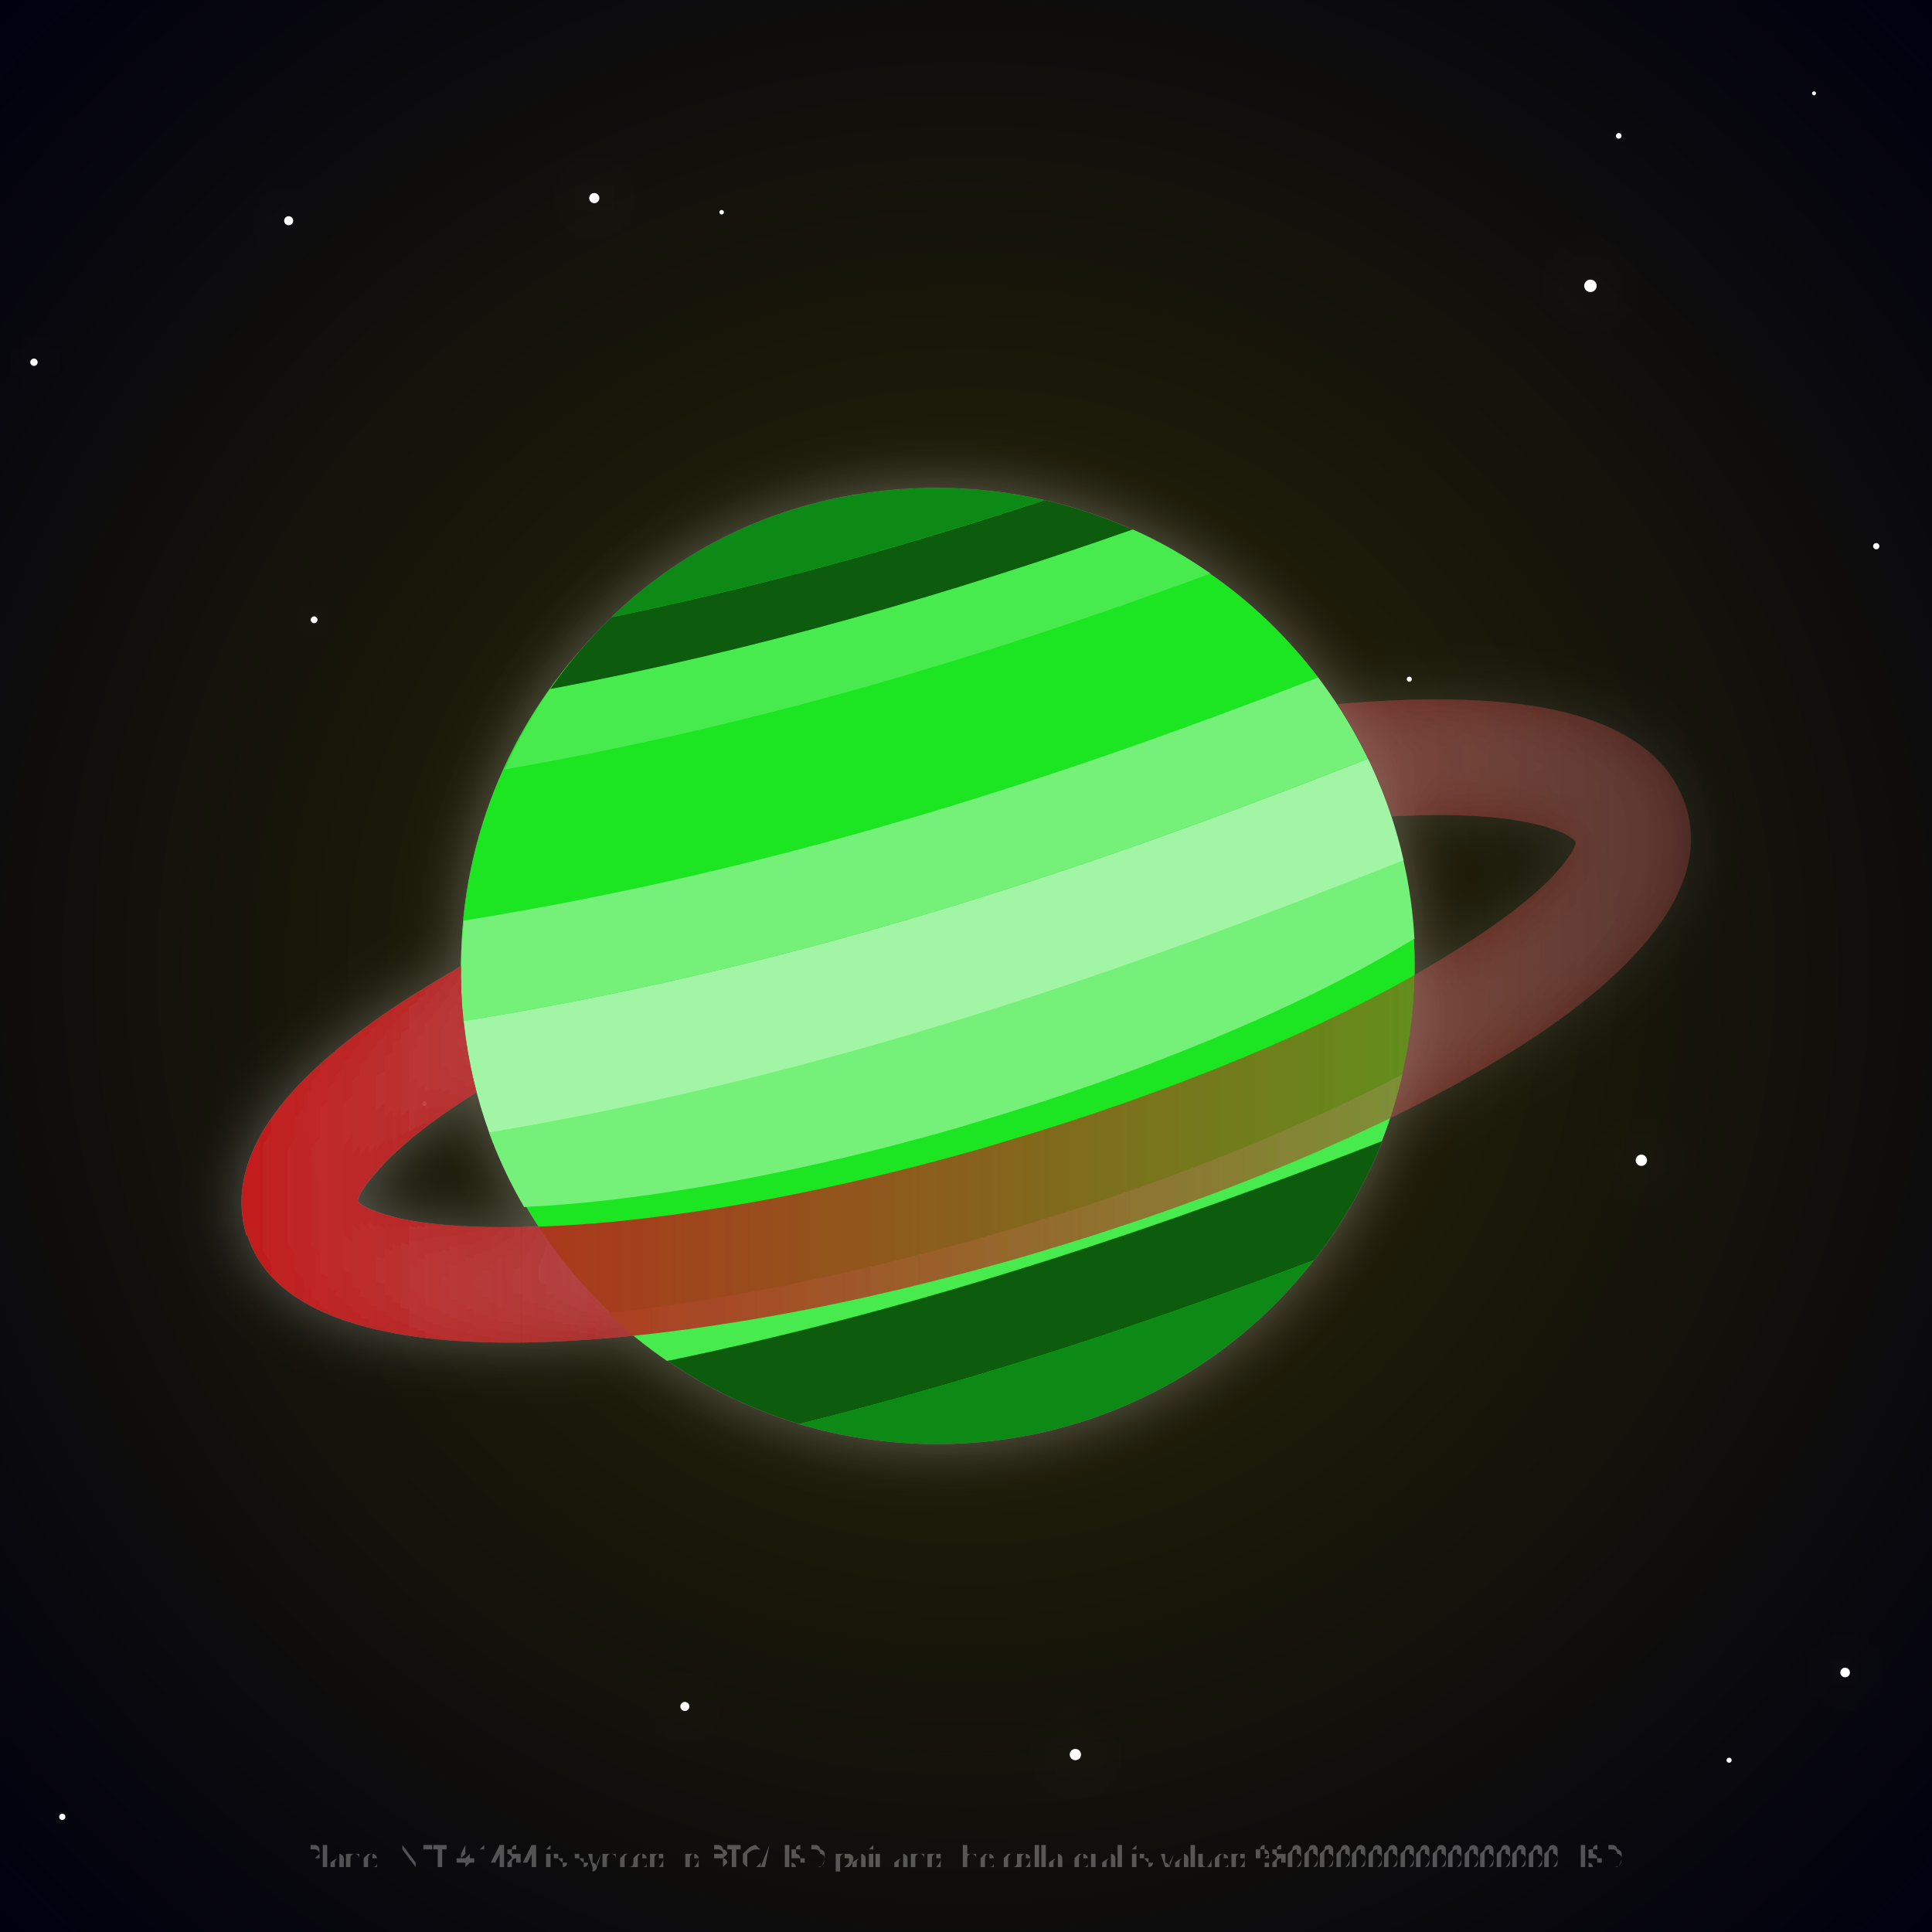
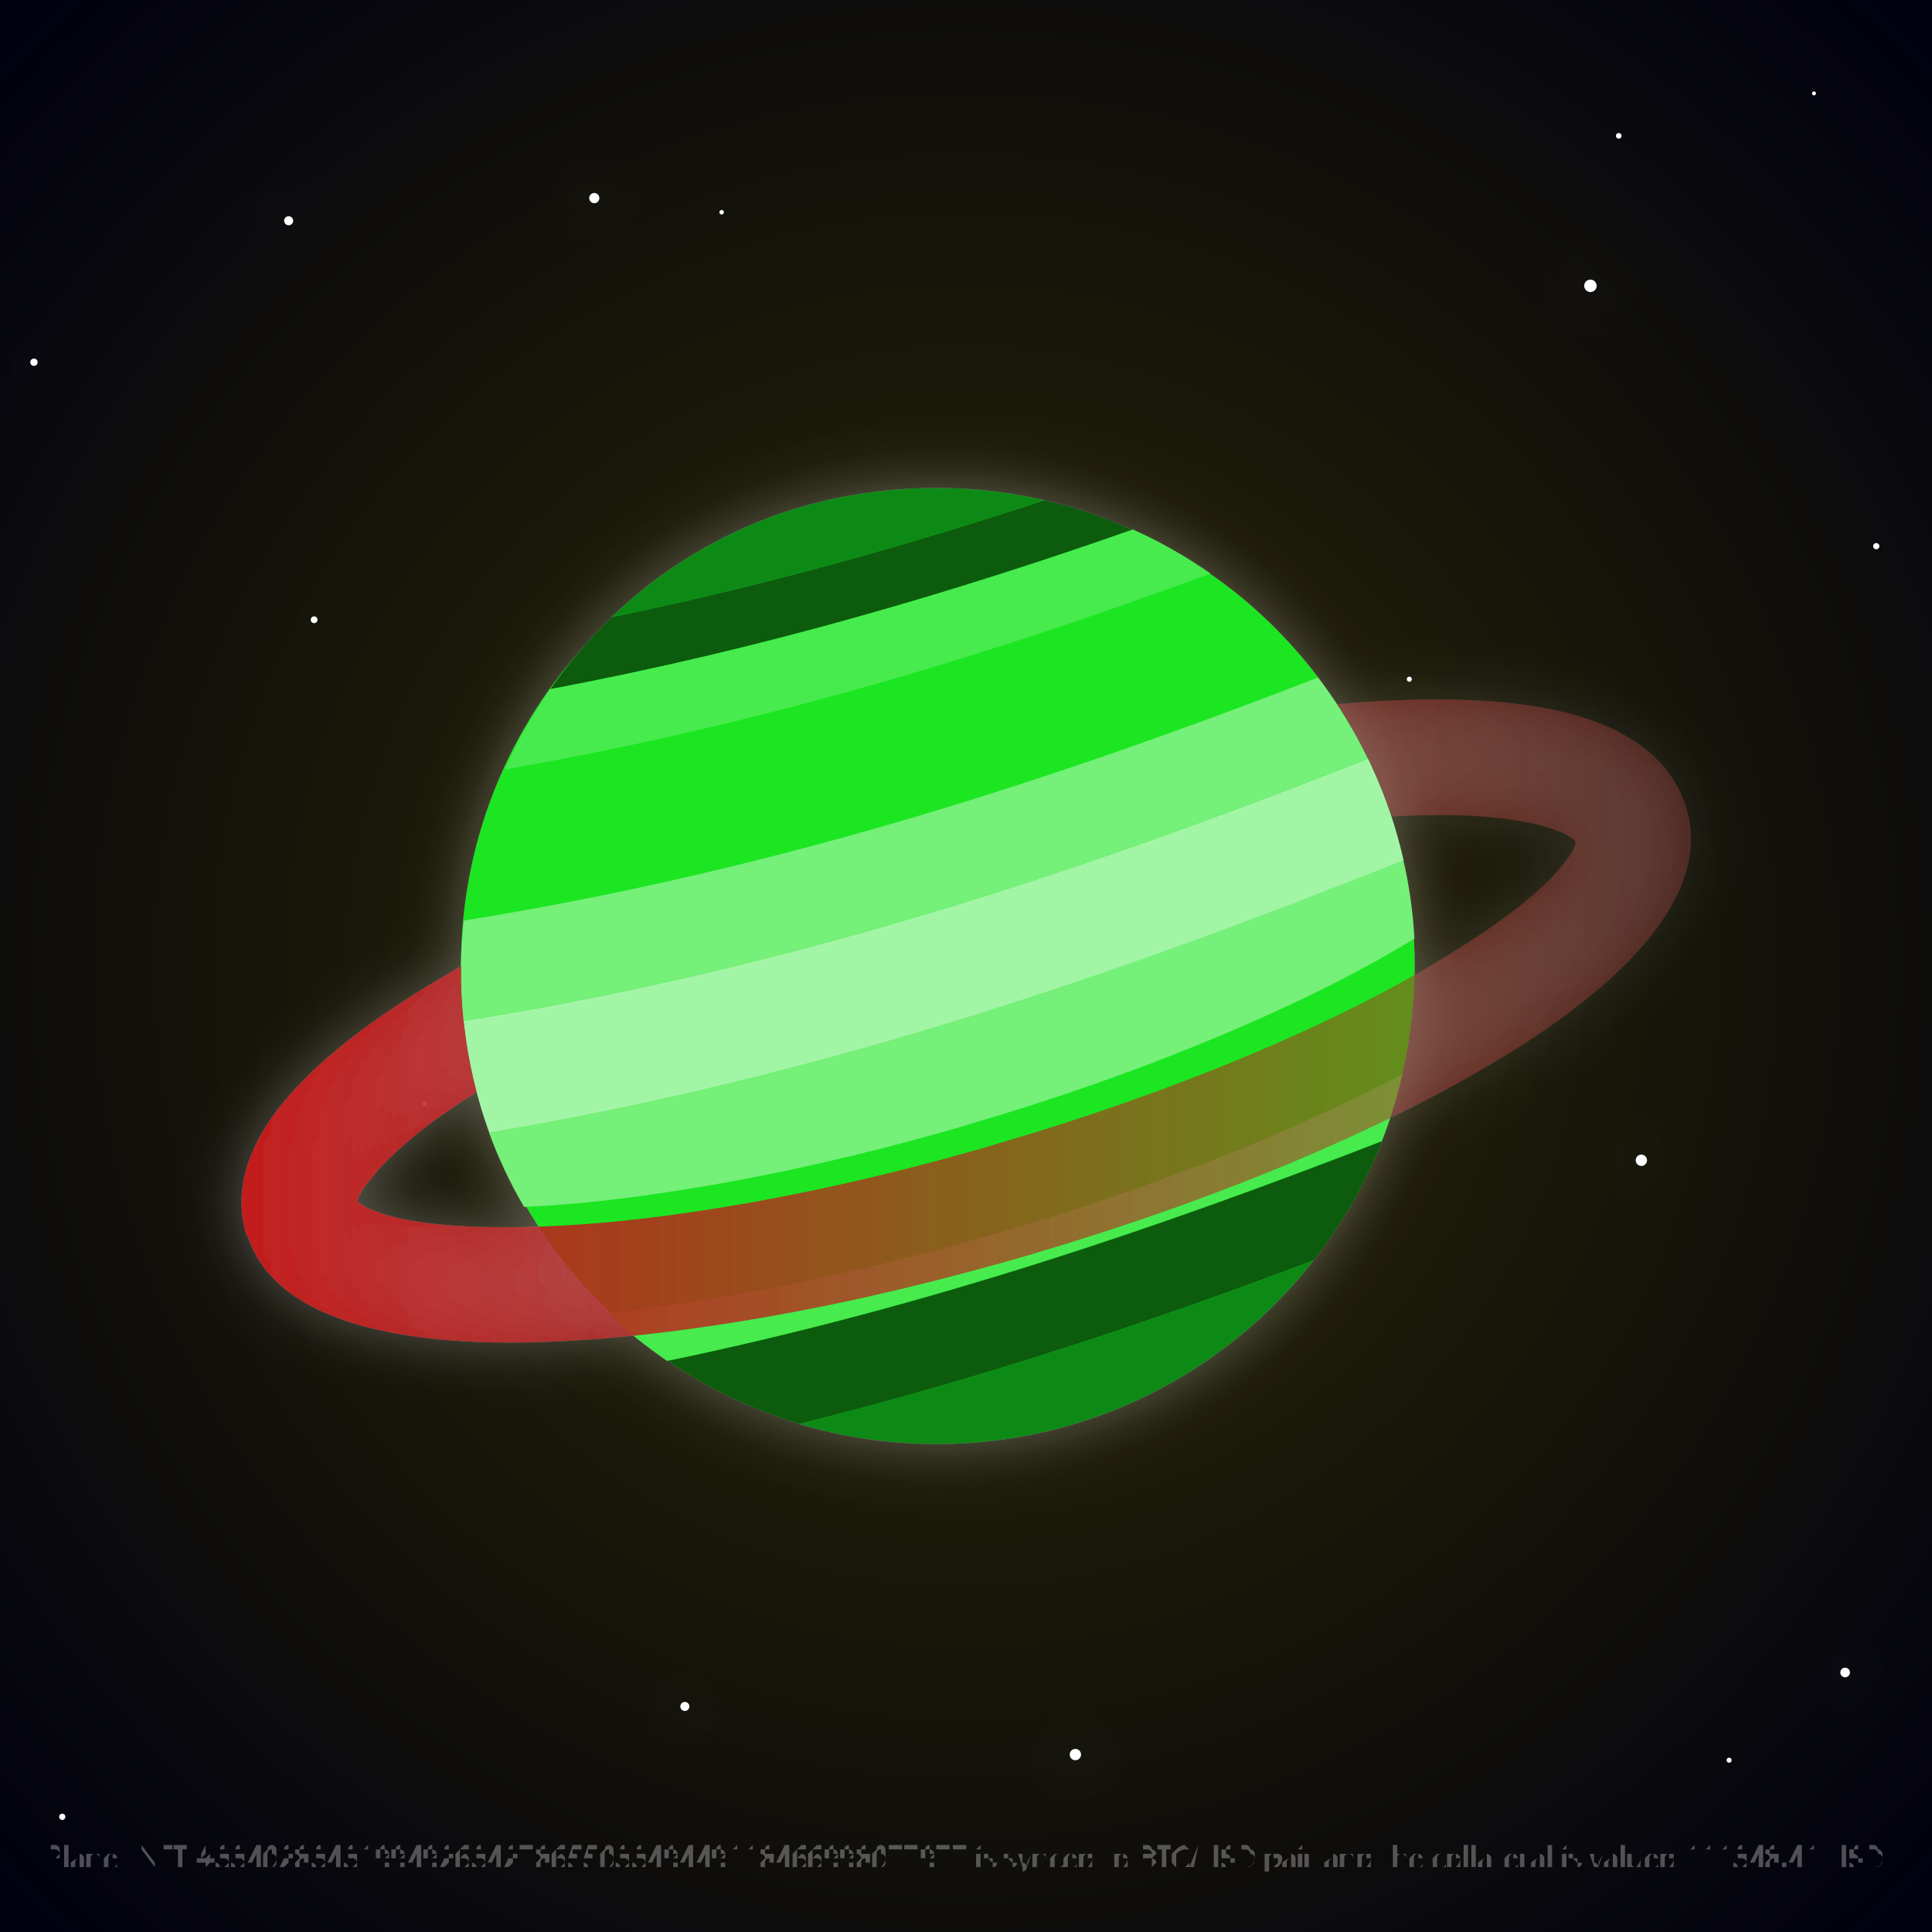
<svg xmlns="http://www.w3.org/2000/svg" width="6.827in" height="6.827in" viewBox="0 0 6.827 6.827" xml:space="preserve" style="shape-rendering:geometricPrecision;text-rendering:geometricPrecision;image-rendering:optimizeQuality;fill-rule:evenodd;clip-rule:evenodd">
  <defs>
    <style type="text/css">.fil0{fill:hsl(122,80%,50%)}.fil1{fill:hsl(122,80%,30%)}.fil2{fill:hsl(122,80%,20%)}.fil3{fill:hsl(122,80%,60%)}.fil4{fill:hsl(122,80%,70%)}.fil5{fill:hsl(122,80%,80%)}.fil7{fill:none}</style>
    <linearGradient id="ringGradient" x1="0%" y1="0%" x2="100%" y2="0%">
      <stop offset="0%" stop-color="#c31a1a" />
      <stop offset="100%" stop-color="rgba(195,26,26,0.3)" />
    </linearGradient>
    <radialGradient id="bgGradient" cx="50%" cy="50%" r="70%">
      <stop offset="0%" stop-color="#2e2b03" />
      <stop offset="100%" stop-color="#000010" />
    </radialGradient>
    <filter id="glow" x="-50%" y="-50%" width="200%" height="200%">
      <feDropShadow dx="0" dy="0" stdDeviation="0.02" flood-color="white" flood-opacity="0.8" />
      <feDropShadow dx="0" dy="0" stdDeviation="0.1" flood-color="white" flood-opacity="0.4" />
    </filter>
    <filter id="glow-planet" x="-10%" y="-10%" width="200%" height="200%">
      <feDropShadow dx="0" dy="0" stdDeviation="0.1" flood-color="#ffffff" flood-opacity="0.3" />
    </filter>
  </defs>
  <rect width="6.827" height="6.827" fill="url(#bgGradient)" />
  <g fill="white" filter="url(#glow)">
    <circle cx="5.8" cy="4.1" r="0.020">
      <animate attributeName="opacity" values="0.3;1;0.3" dur="4.1s" repeatCount="indefinite" />
      <animate attributeName="cx" values="5.8;5.77;5.82;5.85;5.8" dur="14s" repeatCount="indefinite" />
      <animate attributeName="cy" values="4.1;4.12;4.05;4.08;4.1" dur="16s" repeatCount="indefinite" />
    </circle>
    <circle cx="2.1" cy="0.7" r="0.018">
      <animate attributeName="opacity" values="0.4;1;0.4" dur="5.1s" repeatCount="indefinite" />
      <animate attributeName="cx" values="2.1;2.15;2.08;2.13;2.1" dur="10s" repeatCount="indefinite" />
      <animate attributeName="cy" values="0.7;0.68;0.72;0.69;0.7" dur="9s" repeatCount="indefinite" />
    </circle>
    <circle cx="1.5" cy="3.9" r="0.008">
      <animate attributeName="opacity" values="0.4;1;0.4" dur="4.8s" repeatCount="indefinite" />
      <animate attributeName="cx" values="1.5;1.52;1.47;1.54;1.5" dur="13s" repeatCount="indefinite" />
      <animate attributeName="cy" values="3.9;3.88;3.94;3.92;3.9" dur="15s" repeatCount="indefinite" />
    </circle>
    <circle cx="3.8" cy="6.2" r="0.02">
      <animate attributeName="opacity" values="0.4;1;0.4" dur="5.2s" repeatCount="indefinite" />
      <animate attributeName="cx" values="3.8;3.05;2.80;3.05;3.8" dur="85s" repeatCount="indefinite" />
      <animate attributeName="cy" values="6.2;6.15;5.25;6.18;6.2" dur="90s" repeatCount="indefinite" />
    </circle>
    <circle cx="1.02" cy="0.78" r="0.016">
      <animate attributeName="opacity" values="0.3;1;0.3" dur="3.1s" repeatCount="indefinite" />
    </circle>
    <circle cx="6.11" cy="6.22" r="0.009">
      <animate attributeName="opacity" values="0.2;0.8;0.2" dur="2.5s" repeatCount="indefinite" />
    </circle>
    <circle cx="6.41" cy="0.33" r="0.007">
      <animate attributeName="opacity" values="0.1;0.7;0.1" dur="1.9s" repeatCount="indefinite" />
    </circle>
    <circle cx="0.22" cy="6.42" r="0.011">
      <animate attributeName="opacity" values="0.2;0.7;0.2" dur="2.8s" repeatCount="indefinite" />
    </circle>
    <circle cx="1.11" cy="2.19" r="0.012">
      <animate attributeName="opacity" values="0.2;0.9;0.2" dur="3.7s" repeatCount="indefinite" />
    </circle>
    <circle cx="2.55" cy="0.75" r="0.008">
      <animate attributeName="opacity" values="0.1;0.7;0.1" dur="2.1s" repeatCount="indefinite" />
    </circle>
    <circle cx="6.52" cy="5.91" r="0.017">
      <animate attributeName="opacity" values="0.3;1;0.3" dur="4.1s" repeatCount="indefinite" />
    </circle>
    <circle cx="5.72" cy="0.48" r="0.010">
      <animate attributeName="opacity" values="0.1;0.7;0.1" dur="2.9s" repeatCount="indefinite" />
    </circle>
    <circle cx="5.62" cy="1.01" r="0.022">
      <animate attributeName="opacity" values="0.4;1;0.4" dur="4.8s" repeatCount="indefinite" />
    </circle>
    <circle cx="0.12" cy="1.28" r="0.013">
      <animate attributeName="opacity" values="0.3;0.9;0.3" dur="3.8s" repeatCount="indefinite" />
    </circle>
    <circle cx="4.98" cy="2.40" r="0.009">
      <animate attributeName="opacity" values="0.2;0.7;0.2" dur="2.0s" repeatCount="indefinite" />
    </circle>
    <circle cx="2.42" cy="6.03" r="0.016">
      <animate attributeName="opacity" values="0.3;1;0.3" dur="3.5s" repeatCount="indefinite" />
    </circle>
    <circle cx="6.63" cy="1.93" r="0.011">
      <animate attributeName="opacity" values="0.3;0.8;0.3" dur="3.2s" repeatCount="indefinite" />
    </circle>
  </g>
  <g filter="url(#glow-planet)">
    <animateTransform attributeName="transform" type="translate" values="0 0; 0.01 -0.01; -0.01 0.01; 0.01 0.01; -0.01 -0.01; 0 0" dur="6s" repeatCount="indefinite" />
    <animateTransform attributeName="transform" additive="sum" type="rotate" values="17 3.413 3.413; 18 3.413 3.413; 17 3.413 3.413; 16 3.413 3.413; 17 3.413 3.413" dur="8s" repeatCount="indefinite" />
    <circle class="fil0" cx="3.314" cy="3.413" r="1.685" />
    <path class="fil1" d="M2.16 2.181c0.542,-0.112 1.05,-0.255 1.531,-0.414 -0.122,-0.028 -0.249,-0.043 -0.38,-0.043 -0.469,0 -0.862,0.179 -1.151,0.457z" />
    <path class="fil2" d="M1.944 2.436c0.744,-0.14 1.424,-0.341 2.059,-0.564 -0.099,-0.045 -0.203,-0.08 -0.311,-0.105 -0.481,0.159 -0.989,0.302 -1.531,0.414 -0.081,0.078 -0.153,0.163 -0.217,0.255z" />
    <path class="fil3" d="M1.784 2.719c0.917,-0.159 1.737,-0.413 2.494,-0.692 -0.086,-0.06 -0.178,-0.113 -0.275,-0.156 -0.635,0.223 -1.315,0.424 -2.059,0.564 -0.062,0.089 -0.116,0.184 -0.16,0.284z" />
    <path class="fil0" d="M4.658 2.394c-0.107,-0.141 -0.235,-0.265 -0.381,-0.366 -0.757,0.279 -1.576,0.533 -2.494,0.692 -0.076,0.169 -0.125,0.349 -0.145,0.534 1.134,-0.182 2.119,-0.511 3.019,-0.859z" />
    <path class="fil4" d="M4.834 2.681c-0.029,-0.059 -0.061,-0.117 -0.096,-0.172 -0.025,-0.039 -0.052,-0.078 -0.08,-0.115 -0.9,0.348 -1.885,0.677 -3.019,0.859 -0.005,0.05 -0.009,0.1 -0.01,0.15 -0.001,0.068 0.001,0.137 0.008,0.205 0.021,-0.003 0.041,-0.007 0.062,-0.01 1.148,-0.19 2.143,-0.53 3.053,-0.885 0.027,-0.011 0.054,-0.021 0.081,-0.032z" />
    <path class="fil5" d="M4.96 3.041c-0.026,-0.116 -0.064,-0.227 -0.113,-0.333 -0.004,-0.009 -0.008,-0.018 -0.013,-0.027 -0.027,0.011 -0.054,0.021 -0.081,0.032 -0.91,0.355 -1.905,0.695 -3.053,0.885 -0.021,0.003 -0.041,0.007 -0.062,0.01 0.001,0.008 0.002,0.016 0.003,0.024 0.015,0.125 0.044,0.25 0.088,0.371 1.223,-0.205 2.273,-0.581 3.231,-0.962z" />
    <path class="fil4" d="M4.998 3.318c-0.005,-0.095 -0.018,-0.188 -0.039,-0.278 -0.958,0.381 -2.008,0.756 -3.231,0.962 0.033,0.09 0.074,0.178 0.124,0.263 0.203,-0.009 0.407,-0.035 0.606,-0.068 0.292,-0.048 0.582,-0.115 0.867,-0.195 0.036,-0.01 0.071,-0.02 0.106,-0.031 0.297,-0.087 0.592,-0.19 0.878,-0.31 0.234,-0.098 0.468,-0.21 0.684,-0.341l0.004 -0.002z" />
    <path class="fil3" d="M4.466 4.026c-0.301,0.126 -0.61,0.234 -0.923,0.326 -0.037,0.011 -0.074,0.022 -0.111,0.032 -0.3,0.084 -0.606,0.154 -0.914,0.205 -0.122,0.02 -0.246,0.037 -0.37,0.051 0.065,0.062 0.135,0.118 0.209,0.169 0.93,-0.193 1.759,-0.479 2.526,-0.777 0.03,-0.076 0.054,-0.155 0.073,-0.236 -0.16,0.084 -0.326,0.16 -0.491,0.23z" />
    <path class="fil2" d="M4.644 4.453c0.099,-0.127 0.181,-0.269 0.241,-0.421 -0.768,0.298 -1.596,0.584 -2.526,0.777 0.141,0.097 0.298,0.172 0.465,0.223 0.651,-0.162 1.253,-0.365 1.82,-0.579z" />
    <path id="_311090624" class="fil1" d="M3.311 5.103c0.541,0 1.023,-0.254 1.332,-0.65 -0.567,0.214 -1.169,0.417 -1.82,0.579 0.154,0.046 0.318,0.071 0.488,0.071z" />
    <path fill="url(#ringGradient)" d="M0.872 4.367l-0.001 -0.002 -0.007 -0.025 0 -0.002c-0.049,-0.204 0.079,-0.394 0.218,-0.531 0.143,-0.142 0.325,-0.263 0.498,-0.364l0.049 -0.029c-0.001,0.064 0.002,0.129 0.009,0.193 0.001,0.008 0.002,0.016 0.003,0.024 0.009,0.076 0.023,0.153 0.043,0.228 -0.109,0.069 -0.223,0.149 -0.313,0.239 -0.023,0.023 -0.104,0.109 -0.107,0.146 0.016,0.027 0.117,0.054 0.142,0.06 0.136,0.03 0.295,0.034 0.435,0.032 0.24,-0.004 0.484,-0.032 0.72,-0.071 0.292,-0.048 0.582,-0.115 0.866,-0.195 0.036,-0.01 0.071,-0.02 0.106,-0.031 0.297,-0.087 0.592,-0.19 0.877,-0.309 0.233,-0.098 0.467,-0.209 0.684,-0.341 0.128,-0.078 0.273,-0.173 0.38,-0.279 0.019,-0.019 0.098,-0.105 0.093,-0.136 -0.005,-0.009 -0.031,-0.024 -0.039,-0.028 -0.044,-0.021 -0.099,-0.034 -0.146,-0.043 -0.137,-0.025 -0.289,-0.026 -0.428,-0.02 -0.012,0 -0.024,0.001 -0.036,0.002 -0.02,-0.06 -0.043,-0.119 -0.07,-0.177 -0.004,-0.009 -0.008,-0.018 -0.013,-0.027 -0.029,-0.059 -0.061,-0.117 -0.096,-0.172 -0.005,-0.007 -0.009,-0.014 -0.014,-0.021l0.052 -0.004c0.018,-0.001 0.036,-0.003 0.054,-0.004 0.202,-0.013 0.423,-0.015 0.623,0.021 0.213,0.039 0.443,0.134 0.507,0.362 0.104,0.369 -0.392,0.716 -0.655,0.875 -0.233,0.141 -0.483,0.261 -0.734,0.367 -0.301,0.126 -0.611,0.234 -0.923,0.326 -0.037,0.011 -0.074,0.022 -0.111,0.032 -0.3,0.084 -0.606,0.155 -0.914,0.205 -0.256,0.042 -0.518,0.072 -0.777,0.076 -0.298,0.004 -0.86,-0.027 -0.972,-0.377z" />
    <animate attributeName="cx" values="1.04;2.10;3.04" dur="10s" repeatCount="indefinite" />
  </g>
-   <text x="50%" y="6.6" text-anchor="middle" font-size="0.1" fill="rgba(255,255,255,0.299)" font-family="sans-serif">Planet NFT #1484 is synced to BTC/USD pair and the collateral is valued 9800000000000000000 USD</text>
+   <text x="50%" y="6.6" text-anchor="middle" font-size="0.1" fill="rgba(255,255,255,0.299)" font-family="sans-serif">Planet NFT #33402834319949263427865503349449118466998077977 is synced to BTC/USD pair and the collateral is valued 111348.41 USD</text>
  <rect class="fil7" width="6.827" height="6.827" />
</svg>
